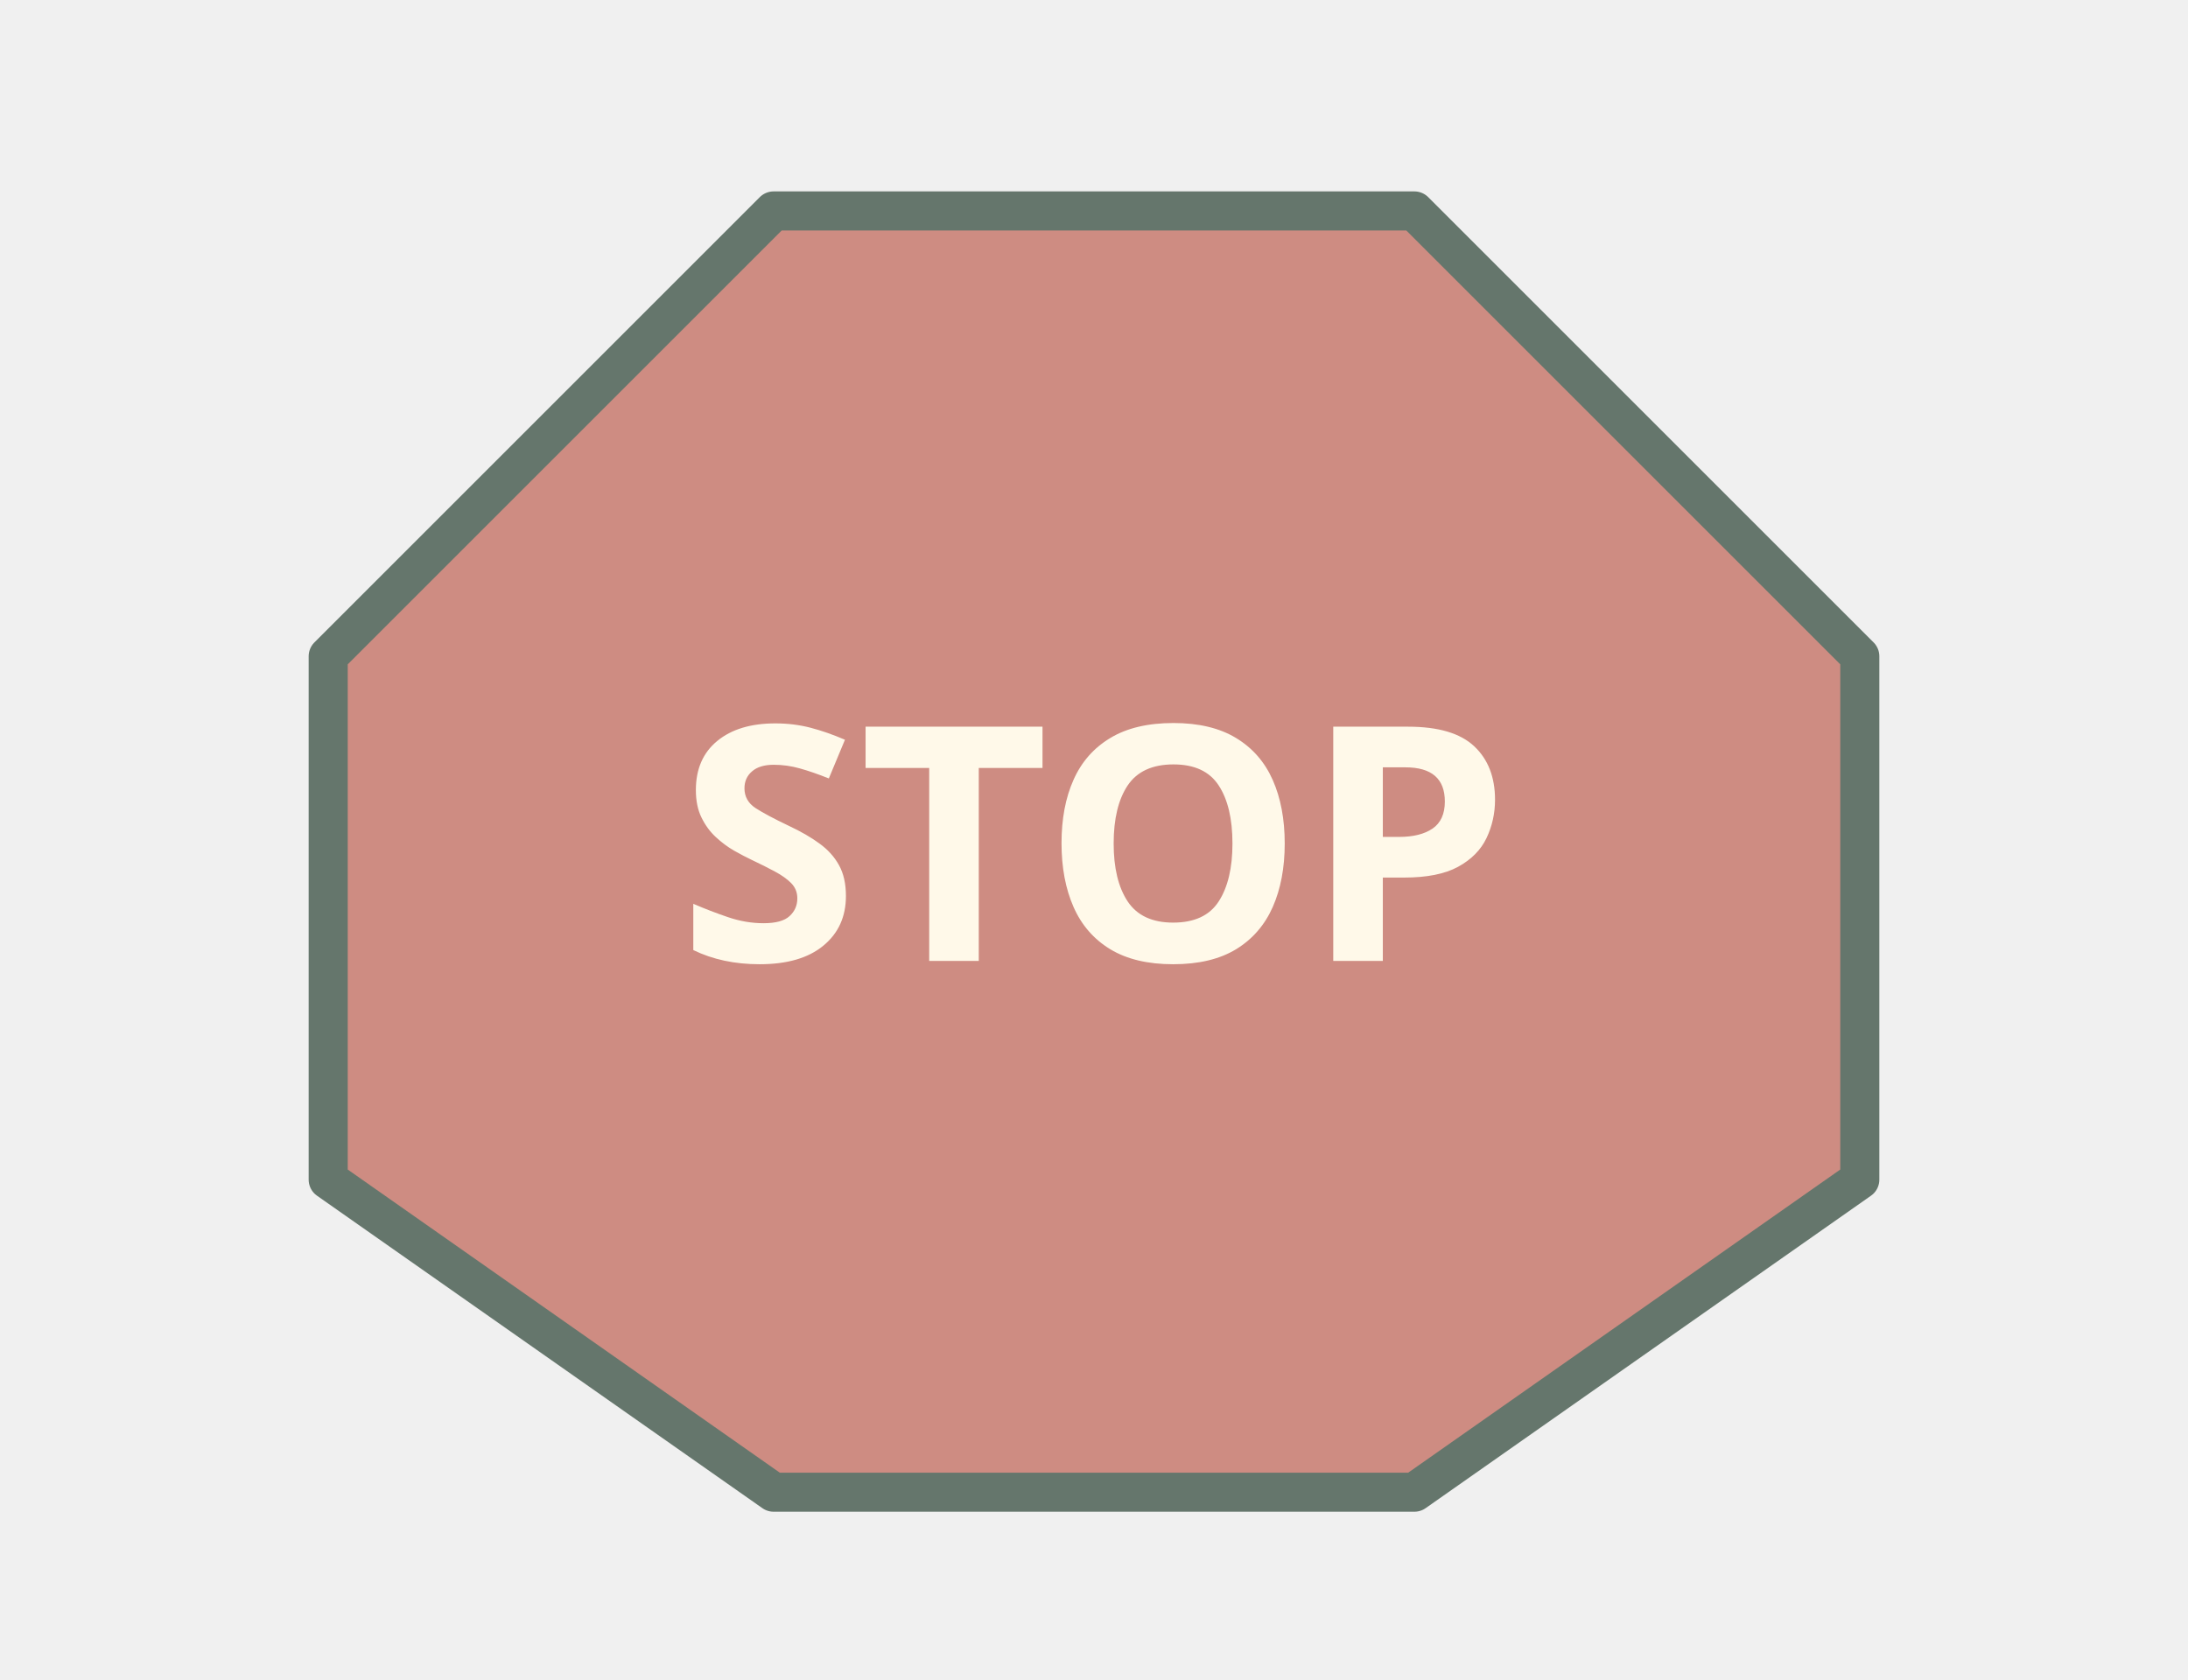
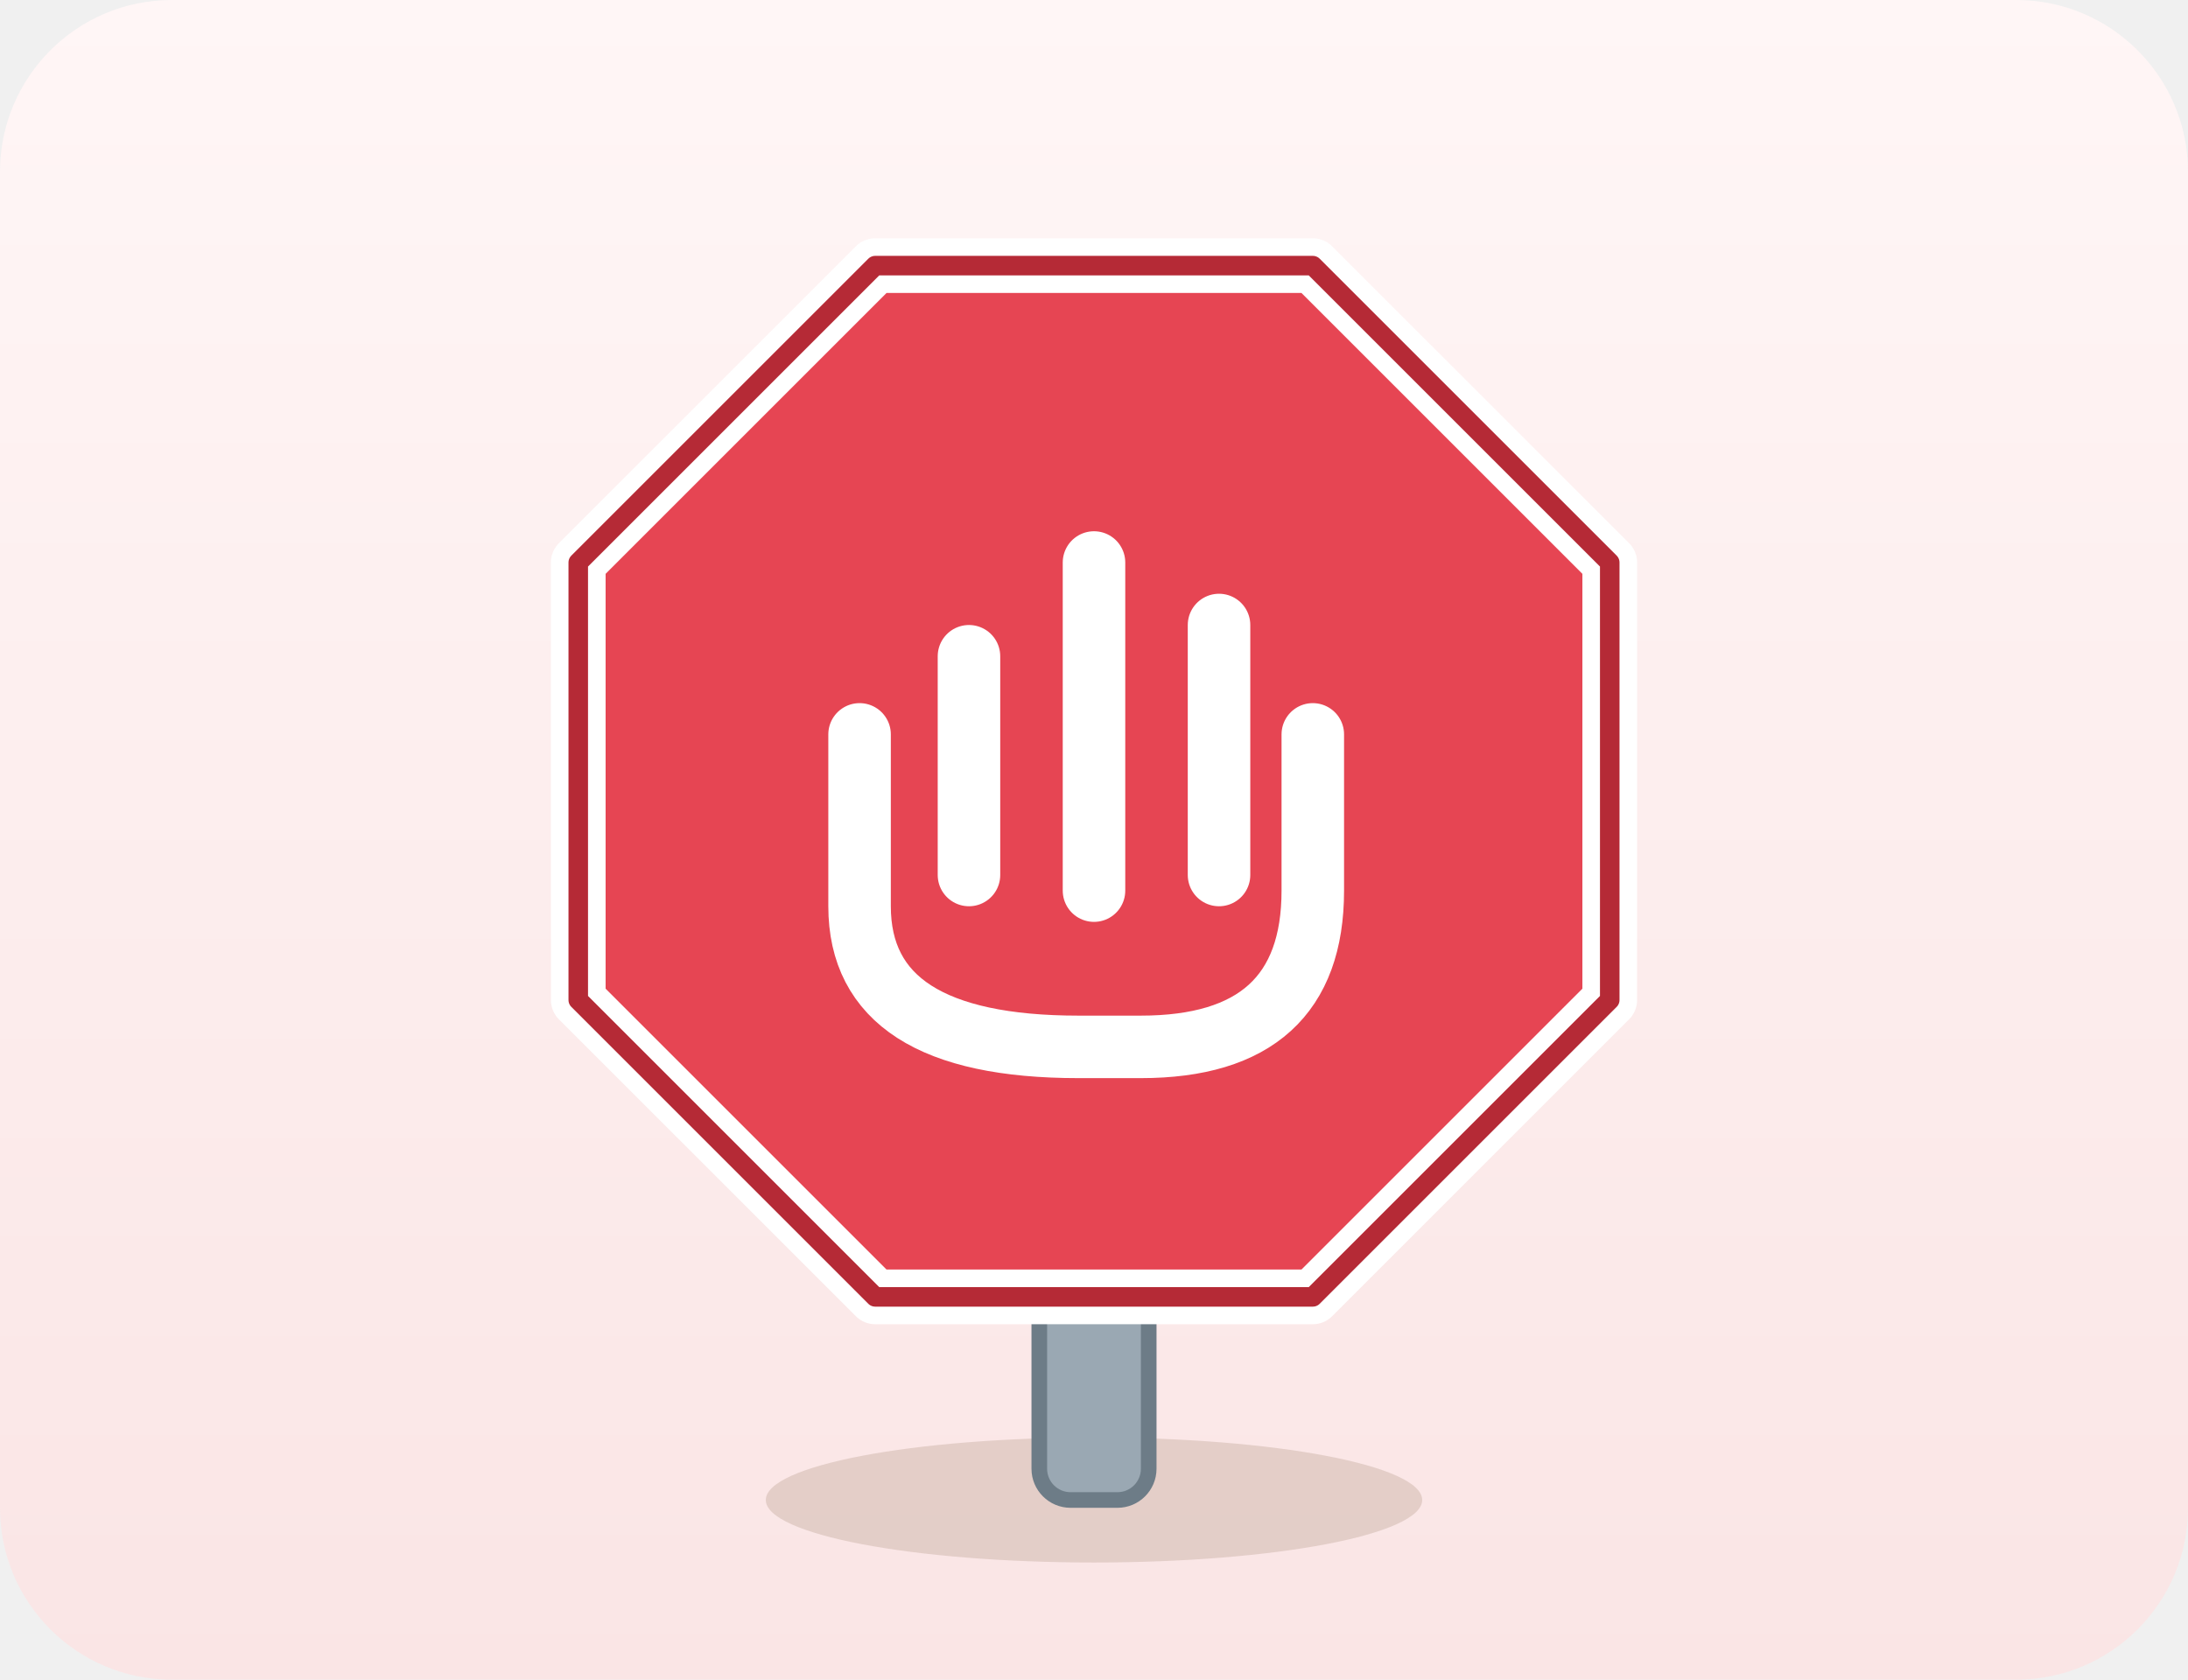
- <svg xmlns="http://www.w3.org/2000/svg" viewBox="0 0 280 215" role="img" aria-label="An original illustration for stop">
-   <g stroke="#65766c" stroke-width="5" stroke-linecap="round" stroke-linejoin="round">
-     <path d="M99 27h82l57 57v67l-57 40H99l-57-40V84z" fill="#ce8c82" />
-     <text x="140" y="123" stroke="none" text-anchor="middle" fill="#fff9e9" font-family="sans-serif" font-weight="bold" font-size="42">STOP</text>
-   </g>
+ <svg xmlns="http://www.w3.org/2000/svg" viewBox="0 0 280 215" role="img" aria-label="A bright red octagon stop sign">
+   <defs>
+     <linearGradient id="bg-stop" x1="0" y1="0" x2="0" y2="1">
+       <stop offset="0%" stop-color="#fff6f6" />
+       <stop offset="100%" stop-color="#fae5e5" />
+     </linearGradient>
+   </defs>
+   <rect width="280" height="215" rx="22" fill="url(#bg-stop)" />
+   <ellipse cx="140" cy="192" rx="42" ry="8" fill="#7c5d3e" opacity=".18" />
+   <rect x="133" y="144" width="14" height="48" rx="4" fill="#9aa8b3" stroke="#6d7c87" stroke-width="2" />
+   <polygon points="112,34 168,34 206,72 206,128 168,166 112,166 74,128 74,72" fill="#e64553" stroke="#ffffff" stroke-width="7" stroke-linejoin="round" />
+   <polygon points="112,34 168,34 206,72 206,128 168,166 112,166 74,128 74,72" fill="none" stroke="#b52a36" stroke-width="2.5" stroke-linejoin="round" />
+   <path d="M140 72 V114 M124 84 V112 M156 80 V112 M110 94 V116 Q110 134 138 134 H146 Q168 134 168 114 V94" fill="none" stroke="#ffffff" stroke-width="8" stroke-linecap="round" stroke-linejoin="round" />
</svg>
